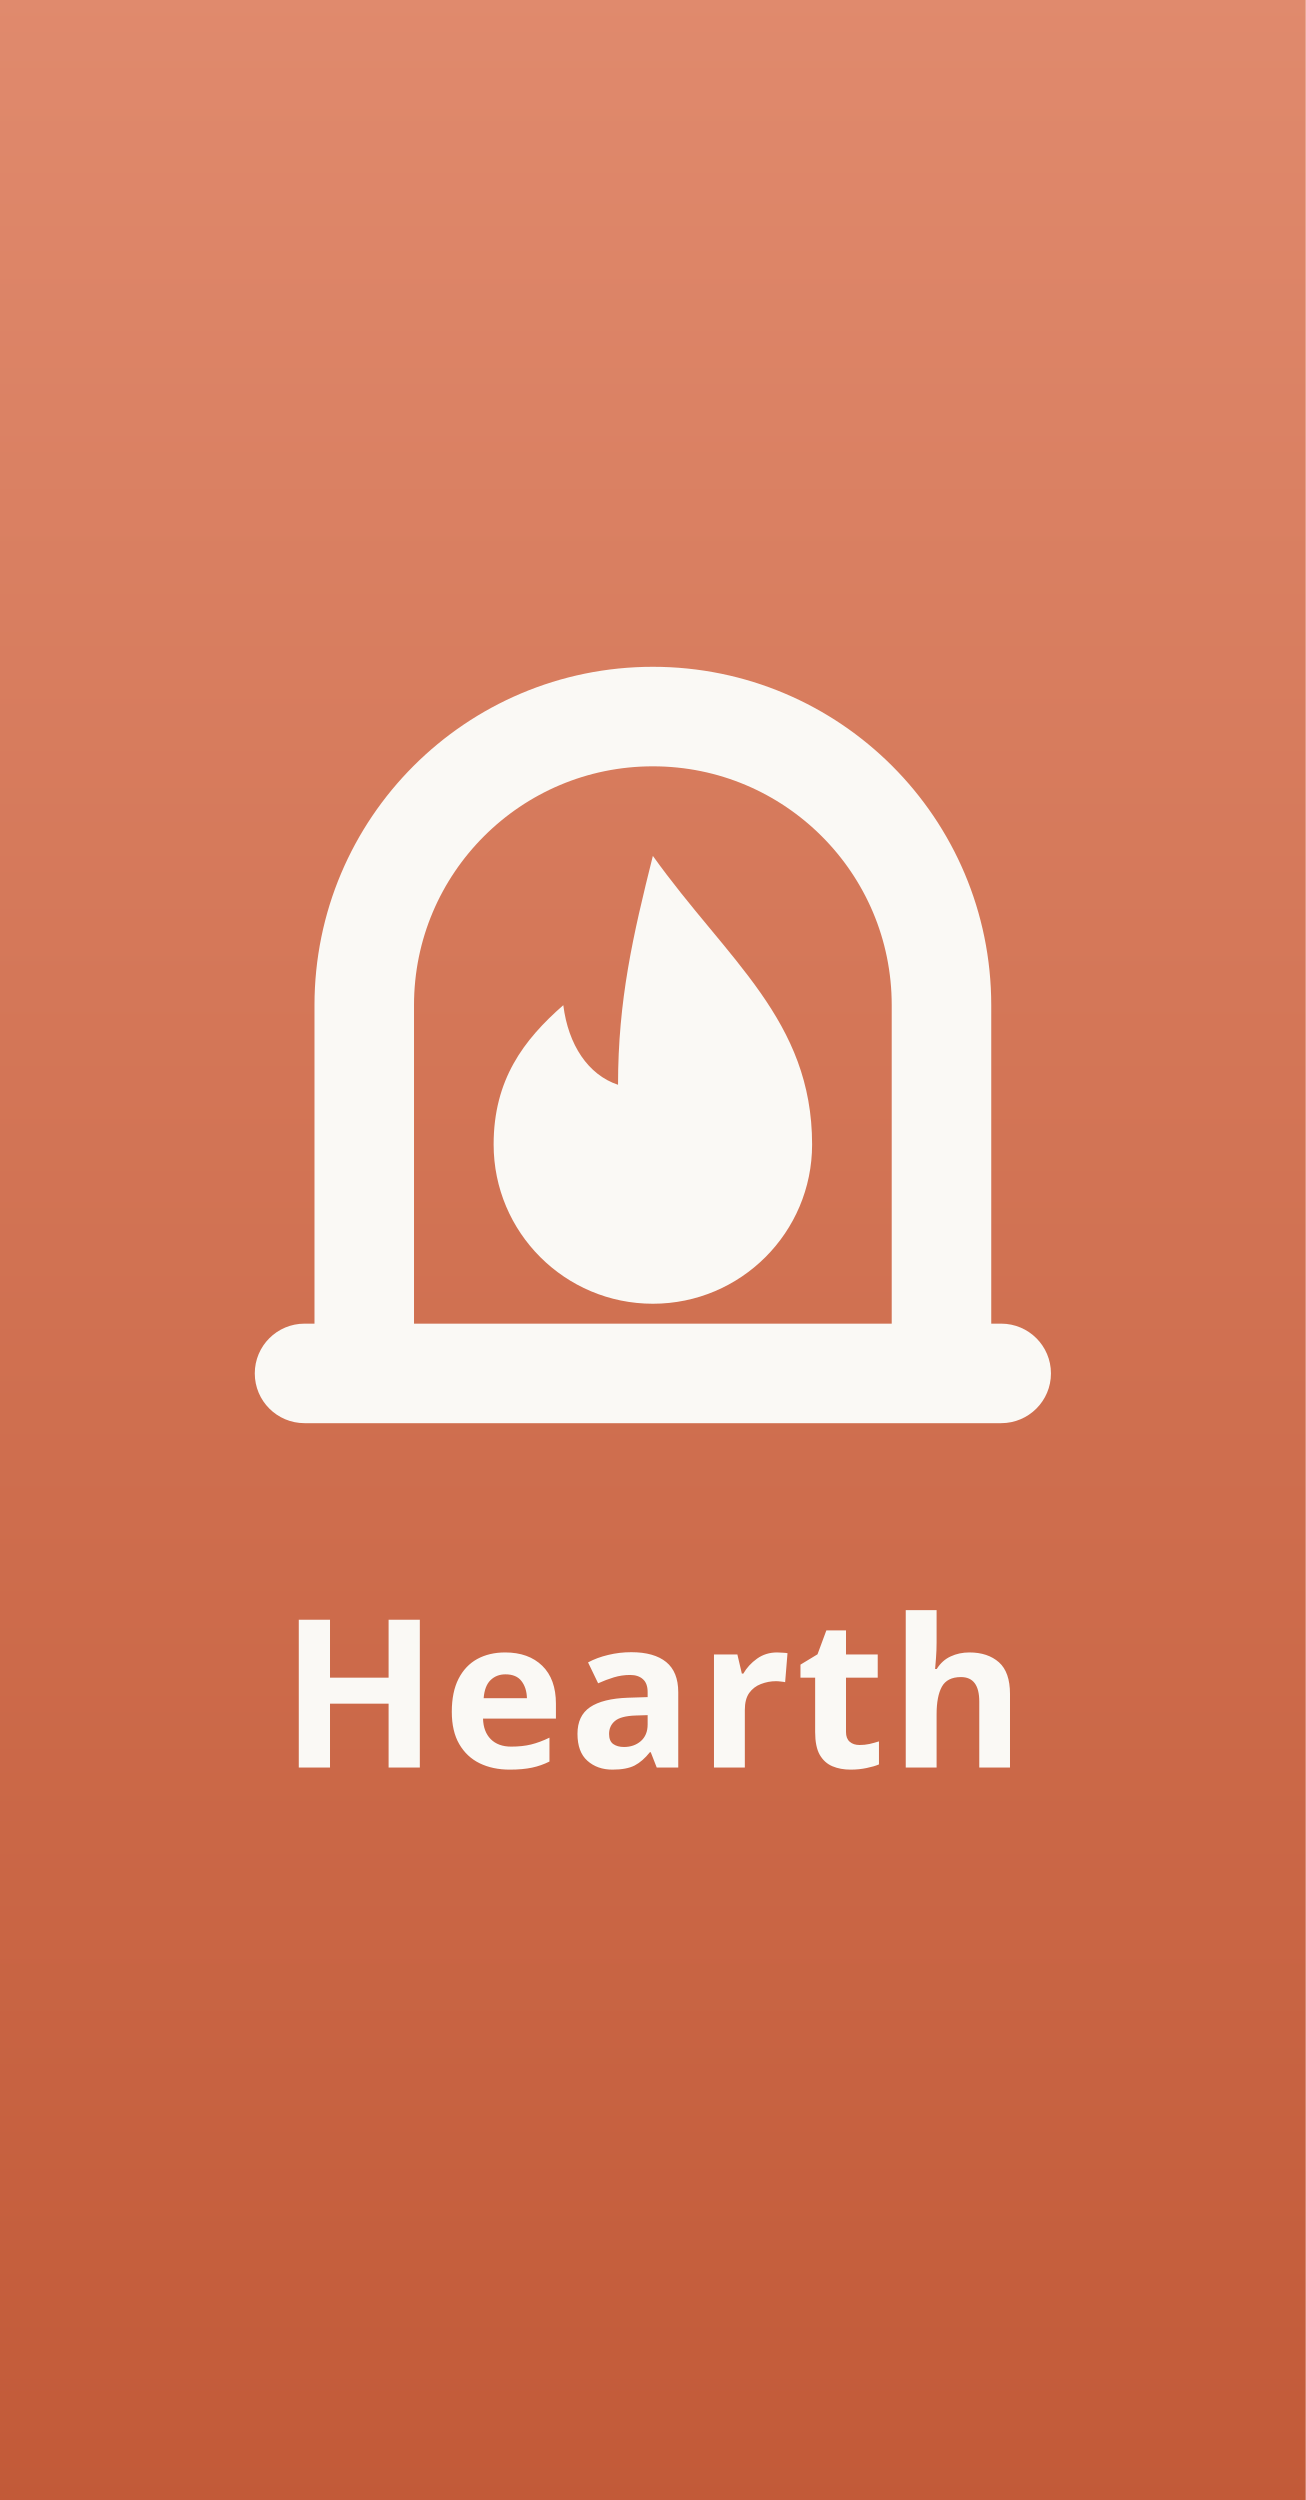
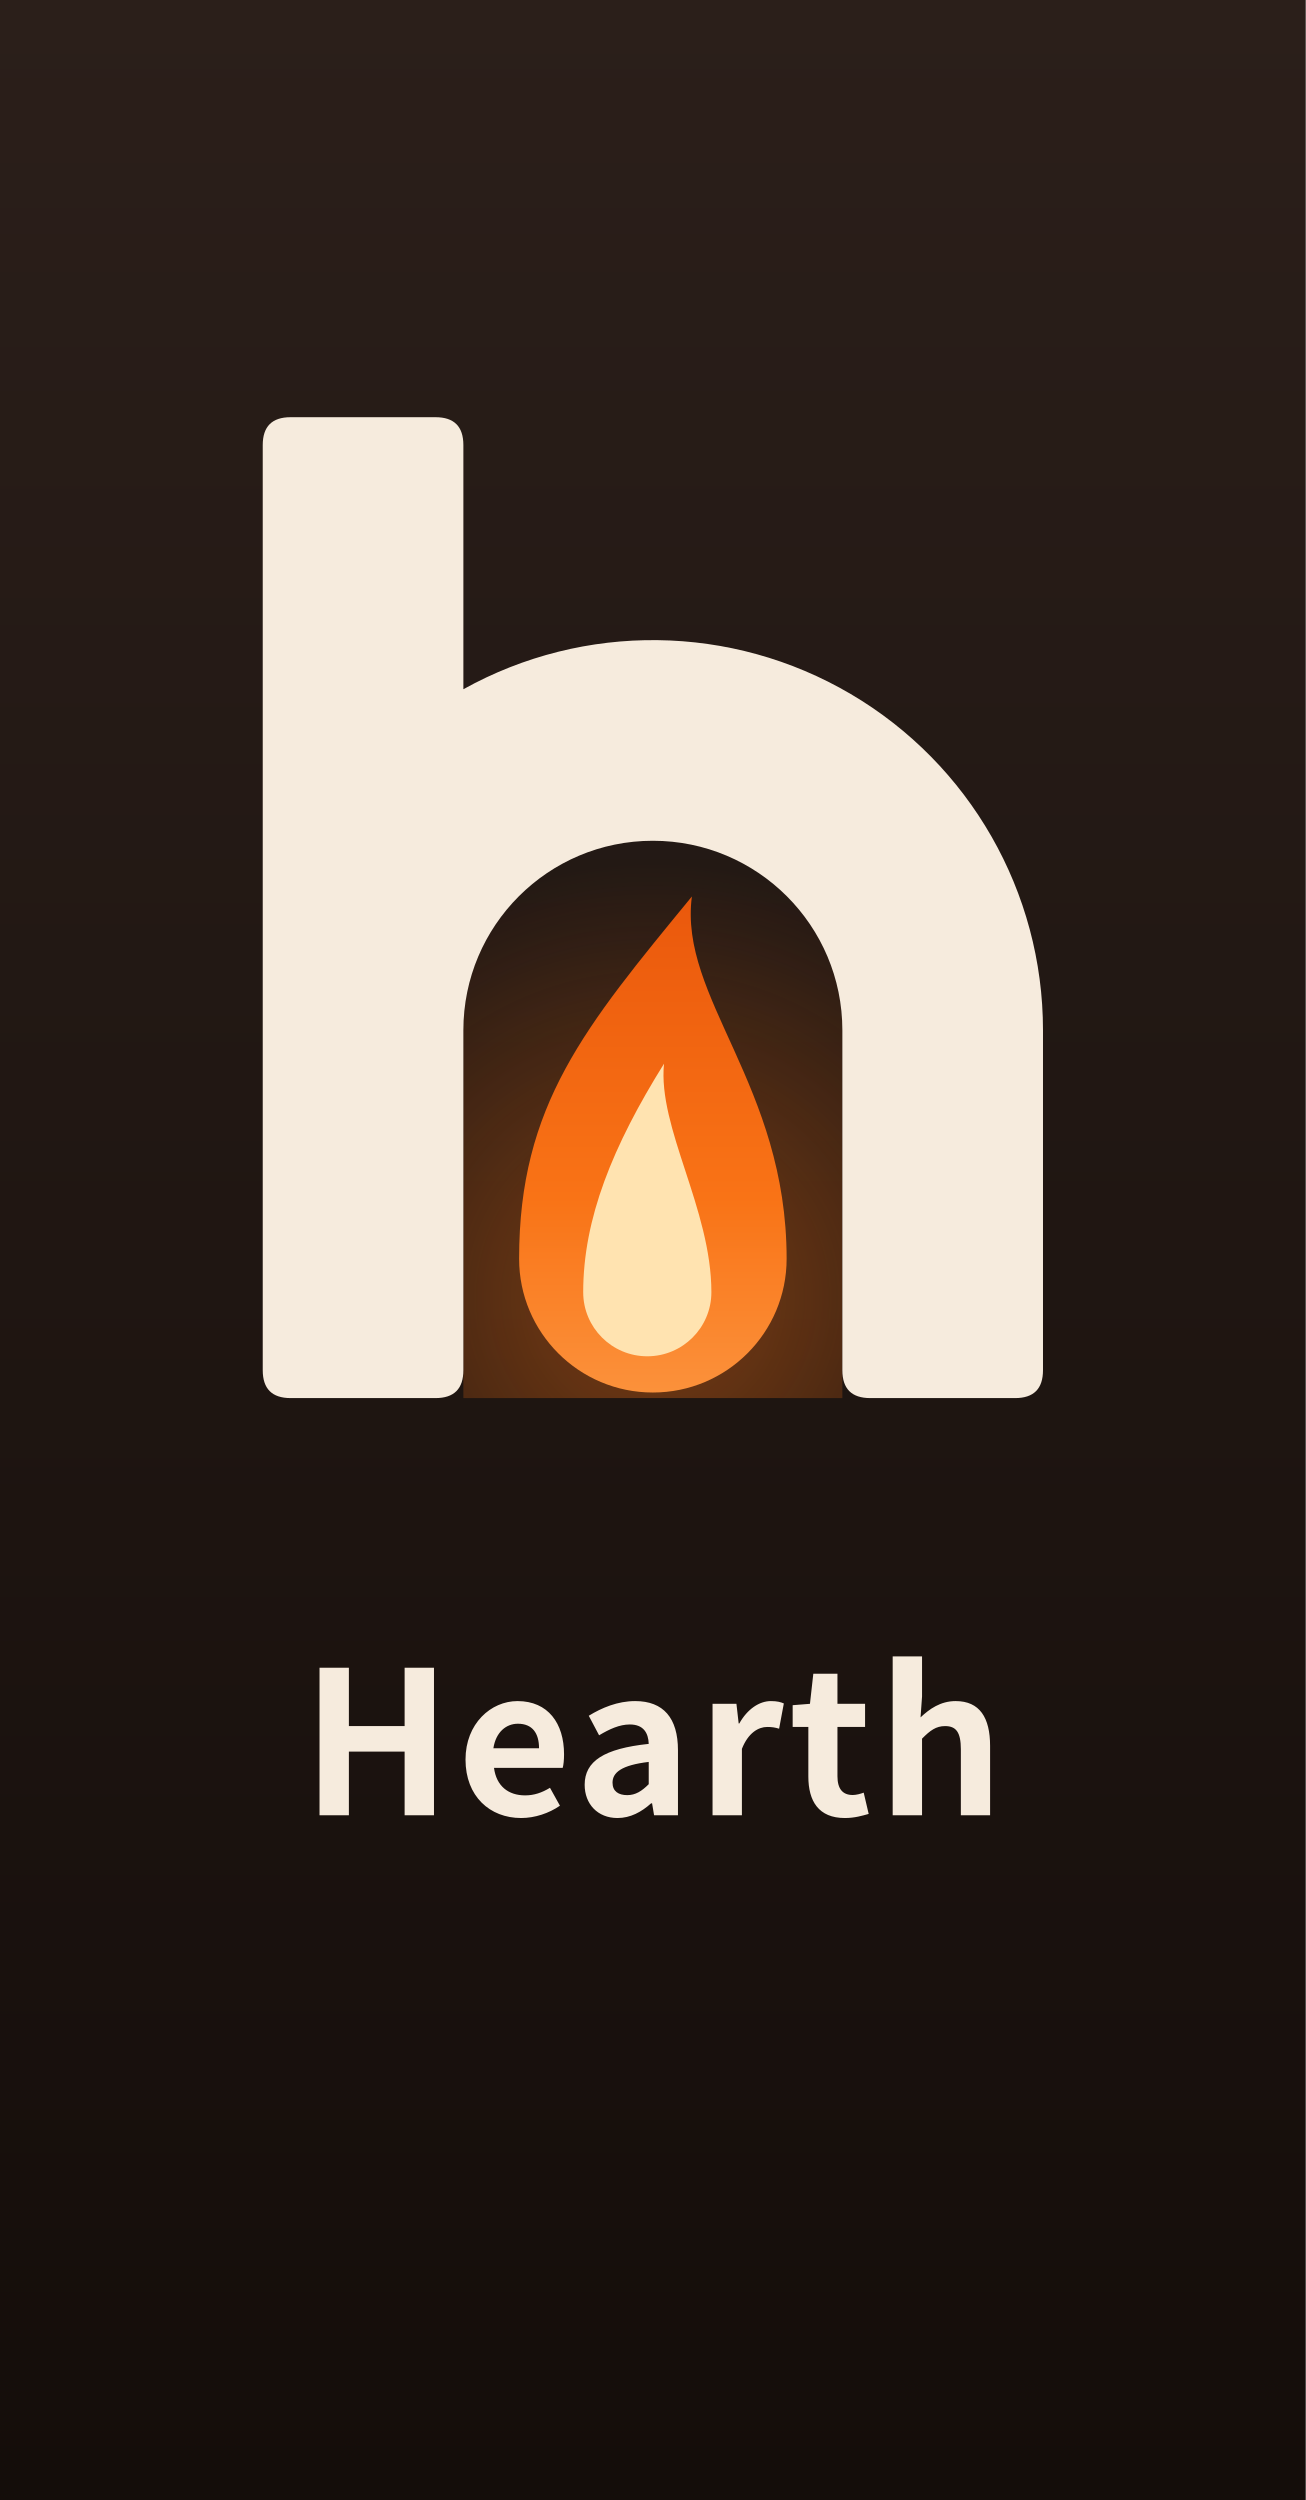
<svg xmlns="http://www.w3.org/2000/svg" width="164" height="314" viewBox="0 0 164 314">
  <defs>
-     <linearGradient id="clay" x1="0" y1="0" x2="0" y2="1">
-       <stop offset="0" stop-color="#E08A6D" />
-       <stop offset="1" stop-color="#C25A38" />
+     <linearGradient id="plate" gradientUnits="userSpaceOnUse" x1="0" y1="0" x2="0" y2="314">
+       <stop offset="0" stop-color="#2B1F1A" />
+       <stop offset="1" stop-color="#140D0A" />
    </linearGradient>
+     <linearGradient id="fire" gradientUnits="userSpaceOnUse" x1="0" y1="126" x2="0" y2="216">
+       <stop offset="0" stop-color="#EA580C" />
+       <stop offset="0.6" stop-color="#F97316" />
+       <stop offset="1" stop-color="#FB923C" />
+     </linearGradient>
+     <radialGradient id="glow" gradientUnits="userSpaceOnUse" cx="128" cy="198" r="78">
+       <stop offset="0" stop-color="#F97316" stop-opacity="0.42" />
+       <stop offset="1" stop-color="#F97316" stop-opacity="0" />
+     </radialGradient>
  </defs>
-   <rect width="164" height="314" fill="url(#clay)" />
-   <g transform="translate(2 47.5) scale(0.625)">
-     <path d="M70 196V126a58 58 0 0 1 116 0v70" fill="none" stroke="#FAF9F5" stroke-width="20" stroke-linecap="round" />
-     <rect x="48" y="190" width="160" height="20" rx="10" fill="#FAF9F5" />
-     <path d="M128 96c15 21 32 33 32 58a32 32 0 0 1-64 0c0-13 6-21 14-28 1 8 5 14 11 16 0-17 3-30 7-46z" fill="#FAF9F5" />
+   <rect width="164" height="314" fill="url(#plate)" />
+   <g transform="translate(-7.6 24.4) scale(0.7)">
+     <path d="M94 216V150A34 34 0 0 1 162 150V216Z" fill="url(#glow)" />
+     <path d="M58 45Q58 40 63 40H89Q94 40 94 45V88.81A70 70 0 0 1 198 150V211Q198 216 193 216H167Q162 216 162 211V150A34 34 0 0 0 94 150V211Q94 216 89 216H63Q58 216 58 211Z" fill="#F6EBDD" />
+     <path d="M135 126C132.6 144.2 152 159.8 152 191A24 24 0 0 1 104 191C104 163.4 115.8 149.4 135 126Z" fill="url(#fire)" />
+     <path d="M130 156C128.85 167.48 138.5 182.05 138.5 197A11.5 11.5 0 0 1 115.5 197C115.5 183.78 120.8 170.76 130 156Z" fill="#FFE3B0" />
  </g>
-   <text x="82" y="222" text-anchor="middle" font-family="Noto Sans, DejaVu Sans, sans-serif" font-size="26" font-weight="600" letter-spacing="0.5" fill="#FAF9F5">Hearth</text>
+   <text x="82" y="228" text-anchor="middle" font-family="Noto Sans CJK SC, Noto Sans, sans-serif" font-size="25" font-weight="700" letter-spacing="0.6" fill="#F6EBDD">Hearth</text>
</svg>
